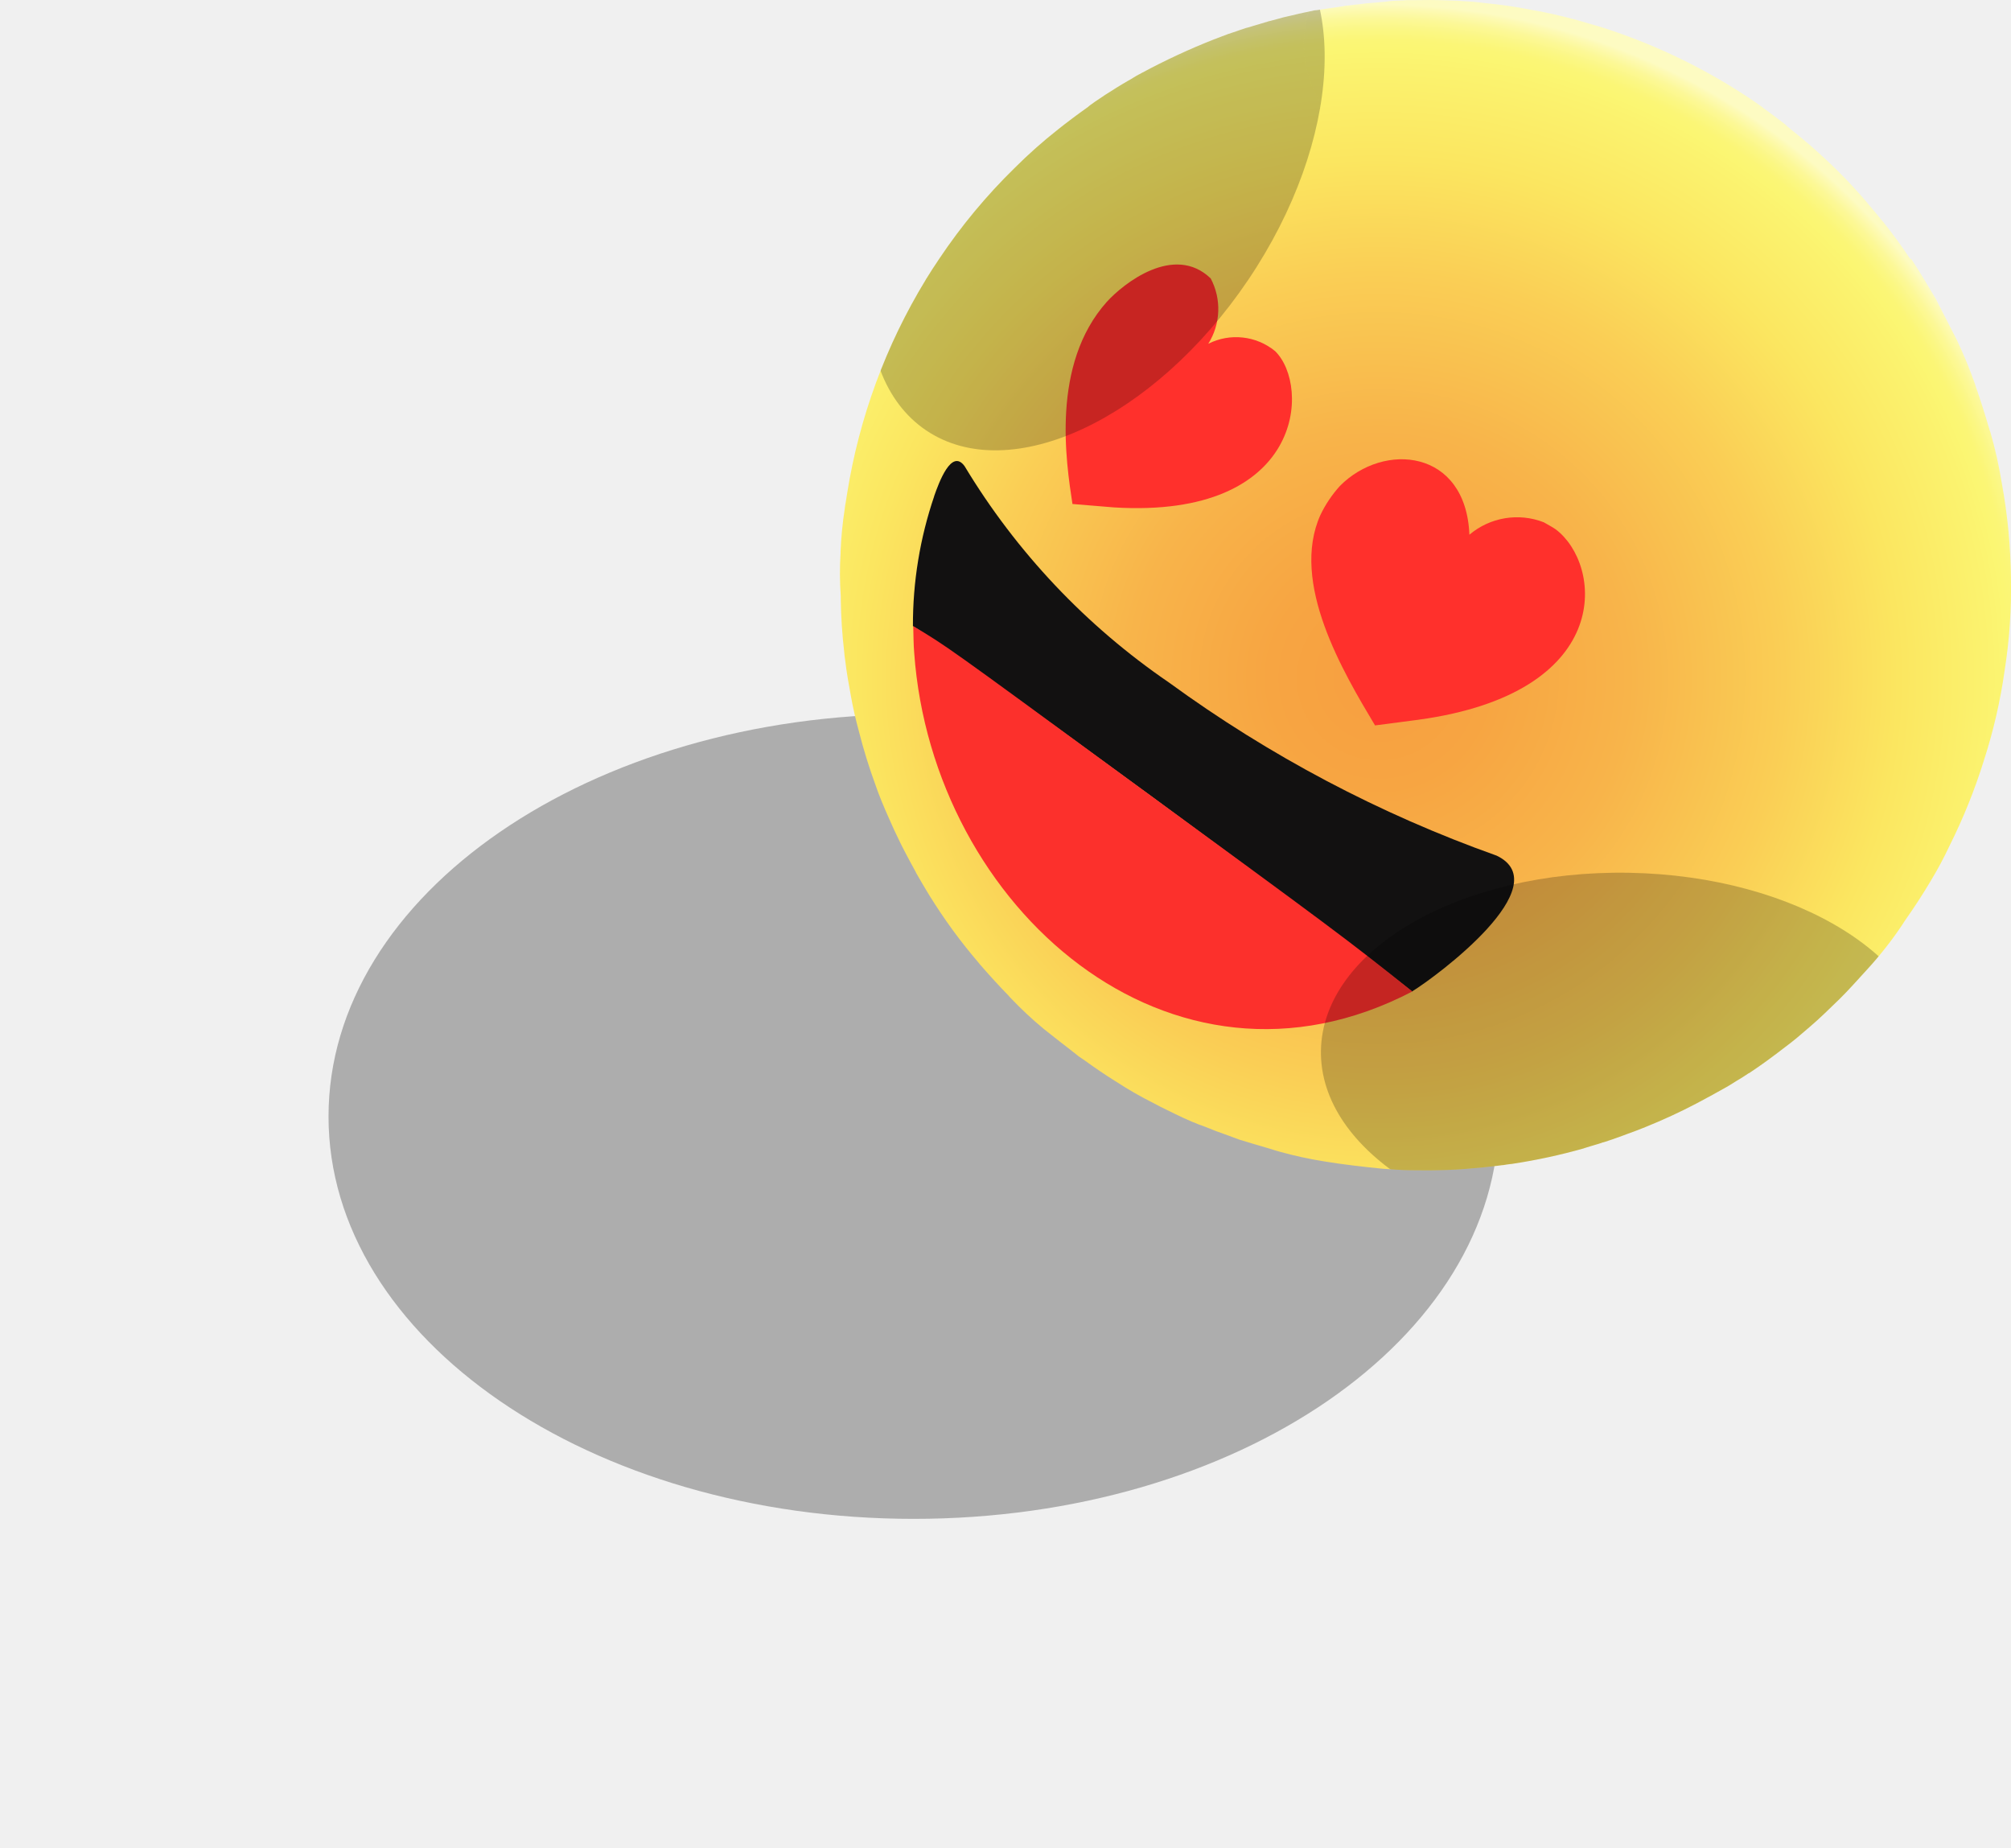
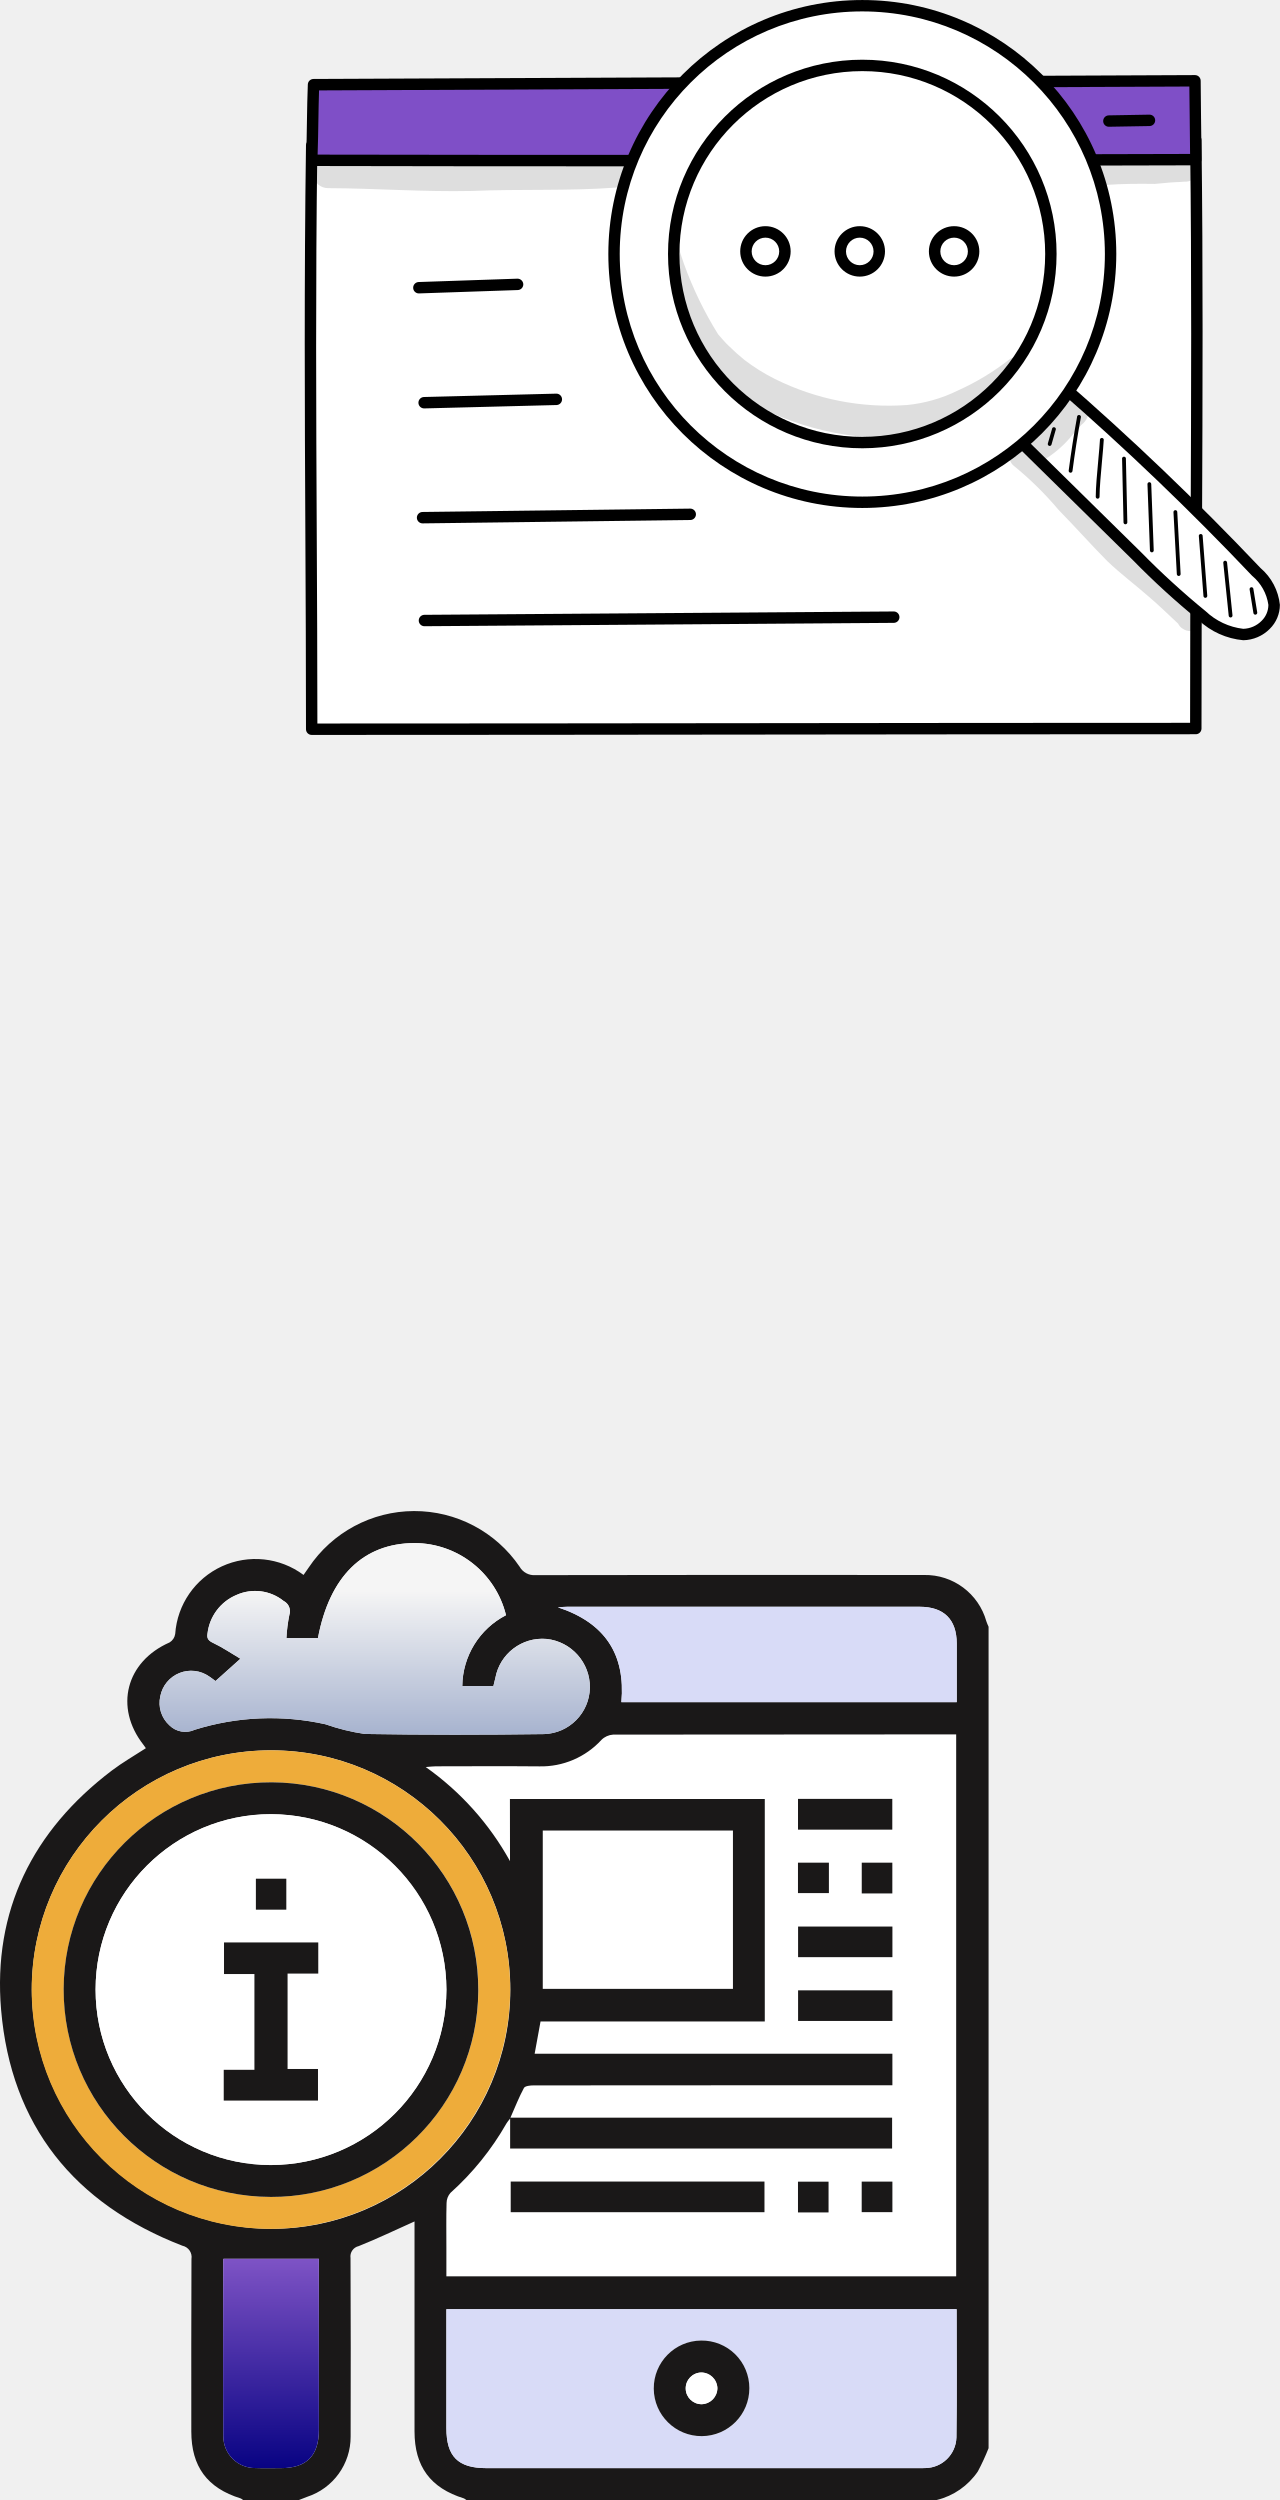
- <svg xmlns="http://www.w3.org/2000/svg" xmlns:xlink="http://www.w3.org/1999/xlink" width="82.478" height="75.758" viewBox="0 0 82.478 75.758">
+ <svg xmlns="http://www.w3.org/2000/svg" width="131.946" height="257.736" viewBox="0 0 131.946 257.736">
  <defs>
-     <radialGradient id="radial-gradient" cx="0.471" cy="0.58" r="0.575" gradientTransform="matrix(-0.999, -0.004, -0.004, 1, 0.933, 0.001)" gradientUnits="objectBoundingBox">
-       <stop offset="0" stop-color="#f79f40" />
-       <stop offset="0.163" stop-color="#f7a542" />
-       <stop offset="0.371" stop-color="#f8b44a" />
-       <stop offset="0.601" stop-color="#face55" />
-       <stop offset="0.771" stop-color="#fbe660" />
-       <stop offset="0.91" stop-color="#fbf36f" />
-       <stop offset="0.932" stop-color="#fbf672" />
-       <stop offset="0.947" stop-color="#fbf676" />
-       <stop offset="0.962" stop-color="#fbf783" />
-       <stop offset="0.978" stop-color="#fcf897" />
-       <stop offset="0.994" stop-color="#fdfab4" />
-       <stop offset="1" stop-color="#fdfbc2" />
-     </radialGradient>
    <clipPath id="clip-path">
-       <path id="Trazado_116496" data-name="Trazado 116496" d="M52.65,29.84v-.06c0-.11-.03-.77-.15-1.75-.01-.09-.02-.17-.03-.26-.02-.12-.04-.25-.06-.38a23.894,23.894,0,0,0-3.15-8.77c0-.01-.01-.01-.01-.02-.17-.29-.35-.57-.54-.85h0a23.353,23.353,0,0,0-3.06-3.74,20.449,20.449,0,0,0-1.77-1.6c-.39-.32-.78-.62-1.19-.91a.265.265,0,0,1-.06-.05l-.05-.04-.21-.15c-.26-.18-.55-.37-.86-.57h0c-.01-.01-.02-.01-.03-.02-.15-.09-.3-.19-.47-.28-.07-.04-.15-.09-.22-.13s-.12-.07-.19-.11a1.092,1.092,0,0,0-.15-.08,25.413,25.413,0,0,0-2.93-1.4c-.26-.11-.47-.18-.58-.23l-.18-.07-.18-.07c-.01,0-.02-.01-.03-.01l-.04-.01-.3-.1-.04-.01c-.01,0-.03-.01-.04-.01l-.2-.07a2.759,2.759,0,0,0-.27-.08l-.23-.07c-.04-.01-.09-.03-.13-.04-.01,0-.03-.01-.04-.01s-.03-.01-.05-.01a.636.636,0,0,1-.07-.02l-.26-.07-.22-.06c-.07-.02-.14-.03-.21-.05h-.01l-.13-.03-.25-.06-.18-.04a2.049,2.049,0,0,0-.24-.05c-.01,0-.03-.01-.04-.01-.06-.01-.12-.03-.18-.04l-.11-.02-.13-.03h-.02l-.04-.01c-.02,0-.05-.01-.07-.01a1.766,1.766,0,0,1-.2-.04.6.6,0,0,0-.12-.02h0a2.068,2.068,0,0,1-.22-.04l-.19-.03c-.03-.01-.07-.01-.11-.02a.985.985,0,0,0-.17-.02,1,1,0,0,0-.16-.02l-.27-.03-.25-.03c-.03,0-.05-.01-.08-.01h-.02a1.641,1.641,0,0,0-.23-.02l-.34-.03c-.08-.01-.16-.01-.23-.02-.09-.01-.17-.01-.26-.02s-.18-.01-.27-.02A.97.97,0,0,1,29.76,7h-.37c-.48-.01-.96-.01-1.45,0-.11,0-.21,0-.31.01s-.22.01-.32.02c-.07,0-.13.01-.19.01-.16.01-.31.02-.46.04-.05,0-.11.01-.16.01-.22.02-.43.04-.64.07-.1.01-.2.02-.3.04h-.01c-.02,0-.04.01-.06.01q-.24.03-.45.06c-.11.02-.23.04-.34.05-.26.04-.47.08-.61.11-.7.14-1.38.3-2.06.5-.41.11-.77.22-1.21.38a24.021,24.021,0,0,0-5.31,2.61h0c-.17.11-.33.22-.49.33a.265.265,0,0,0-.06.05c-.28.2-.56.4-.84.61a.423.423,0,0,1-.07.05l-.02.02-.02.02c-.01.01-.02.02-.03.02s-.02.01-.03.02c-.08.06-.15.12-.23.18-.15.12-.3.24-.44.36-.08.07-.16.13-.24.2-.16.14-.32.27-.46.4l-.02.02-.02.02c-.03.03-.07.06-.1.09-.75.69-1.21,1.19-1.24,1.22-.23.25-.46.51-.69.77-.16.19-.33.38-.5.59-.01.01-.02.03-.04.04l-.03.03c-.34.42-.69.89-1.08,1.46l-.01.01-.01.01c-.01.01-.01.02-.02.02-.18.26-.36.55-.54.86-.16.26-.32.52-.46.75l-.46.88c-.15.29-.29.56-.42.82a16.758,16.758,0,0,0-.76,1.82h0v.01c-.22.6-.42,1.23-.6,1.84l-.01.02a.037.037,0,0,1-.01.03,17.968,17.968,0,0,0-.5,2.13,23.506,23.506,0,0,0-.17,7.66,22.794,22.794,0,0,0,.82,3.68,23.944,23.944,0,0,0,1.38,3.51,15.311,15.311,0,0,0,.75,1.42c.32.56.68,1.11,1.06,1.66.04.07.09.13.13.2a16,16,0,0,0,1.39,1.8c.34.37.78.88,1.14,1.24s.83.82,1.22,1.15h0c.42.37.6.53.99.83q.72.585,1.47,1.08h.01c.16.11.32.22.49.32.19.12.38.24.55.34.09.05.22.13.36.21a.573.573,0,0,1,.07.04c.15.09.33.18.52.29.04.02.09.05.13.07a22.789,22.789,0,0,0,2.12,1c.18.07.42.17.7.28l.24.09.42.15.3.1.11.03c.01,0,.01,0,.02.01l.16.05a2.759,2.759,0,0,0,.27.08l.26.08c.01,0,.02,0,.02.01a22.1,22.1,0,0,0,2.96.66l.09.01c.08.01.17.03.27.04h.03l.23.03.53.06c.24.03.56.05.79.07s.49.03.74.04h.02c.13.01.25.01.37.01.33.01.77,0,1.1.01s.79-.03,1.13-.05c.72-.06,1.68-.17,2.39-.28a18.747,18.747,0,0,0,1.84-.38c.14-.04.28-.08.43-.12.43-.12.87-.25,1.24-.36l.43-.16c.35-.12.69-.25,1.03-.38l.17-.06c.4-.15.89-.38,1.32-.59.19-.09.37-.18.55-.28a15.71,15.71,0,0,0,1.56-.88c.02-.01.03-.02.05-.03.41-.26.82-.52,1.22-.81.09-.06.18-.12.26-.17l.44-.34c.12-.09.23-.18.35-.27l.66-.52a14.289,14.289,0,0,0,1.37-1.26l.03-.03.07-.07c.35-.35.74-.77,1.2-1.29a.138.138,0,0,0,.03-.04h0a20.958,20.958,0,0,0,2.02-2.71c.01-.01.01-.02.02-.03.19-.3.38-.61.57-.95v-.01h0c.08-.14.16-.29.24-.44.11-.2.22-.41.31-.59l.09-.18c.16-.32.31-.65.47-.99.21-.47.41-.94.56-1.36h0c.26-.7.5-1.44.71-2.23.13-.48.25-.96.33-1.41.1-.48.18-.98.25-1.5.02-.12.03-.23.05-.34.08-.69.14-1.41.16-2.14v-.13C52.68,31.04,52.68,30.45,52.65,29.84Z" transform="translate(-4.654 -6.992)" />
+       <rect id="Rectángulo_54063" data-name="Rectángulo 54063" width="101.917" height="101.954" fill="none" />
    </clipPath>
-     <linearGradient id="linear-gradient" x1="-0.166" y1="-323.933" x2="-1.166" y2="-323.933" gradientUnits="objectBoundingBox">
-       <stop offset="0" stop-color="#19b79c" />
-       <stop offset="0.405" stop-color="#1dbb9e" />
-       <stop offset="0.825" stop-color="#2ac8a3" />
-       <stop offset="0.997" stop-color="#31cfa6" />
+     <linearGradient id="linear-gradient" x1="0.5" x2="0.5" y2="1" gradientUnits="objectBoundingBox">
+       <stop offset="0" stop-color="#f5f5f5" />
+       <stop offset="0.25" stop-color="#f5f5f5" />
+       <stop offset="1" stop-color="#a7b3cf" />
    </linearGradient>
-     <linearGradient id="linear-gradient-2" x1="-2.106" y1="-363.238" x2="-3.08" y2="-363.238" xlink:href="#linear-gradient" />
-     <clipPath id="clip-path-2">
-       <path id="Trazado_116504" data-name="Trazado 116504" d="M4.652,29.65v-.06a15.757,15.757,0,0,1,.17-1.74,2.335,2.335,0,0,1,.04-.26c.02-.12.04-.25.06-.38a24.088,24.088,0,0,1,3.22-8.75c0-.01.01-.01.01-.02.18-.29.36-.57.55-.85h0a23.39,23.39,0,0,1,3.09-3.72,20.134,20.134,0,0,1,1.78-1.58q.585-.465,1.2-.9a.265.265,0,0,0,.06-.05l.05-.04.21-.15c.26-.18.55-.37.86-.56h0c.01-.01.02-.01.03-.02.15-.09.31-.19.47-.28a2.53,2.53,0,0,0,.22-.13c.06-.04.12-.07.19-.11.05-.03.1-.05.15-.08a27.308,27.308,0,0,1,2.95-1.37c.26-.1.47-.18.58-.22l.18-.06.18-.06c.01,0,.02-.01.03-.01l.05-.02.3-.1.04-.01c.01,0,.03-.01.04-.01l.2-.06c.08-.02.19-.06.27-.08l.23-.07a.647.647,0,0,0,.13-.04c.01,0,.03-.01.04-.01s.03-.01.05-.01a.637.637,0,0,0,.07-.02l.26-.07.22-.06c.07-.02.14-.03.21-.05h.01l.13-.03c.08-.02.18-.04.25-.06l.18-.04c.08-.02.16-.03.24-.05.01,0,.03-.01.04-.01a1.163,1.163,0,0,0,.18-.04l.11-.01.13-.02h.02l.04-.01c.02,0,.05-.01.07-.01l.2-.03c.04-.01.09-.01.13-.02h0l.22-.03.19-.03a.516.516,0,0,0,.11-.02.985.985,0,0,1,.17-.02c.06-.01.11-.01.16-.02l.27-.03.25-.03c.03,0,.05-.01.08-.01h.02c.07-.01.15-.01.23-.02l.34-.03c.08-.01.16-.01.23-.02a1.569,1.569,0,0,1,.24-.03,2.437,2.437,0,0,1,.27-.01.86.86,0,0,1,.16-.01l.15-.01h.24c.49-.01.97-.01,1.45.01.11,0,.21.01.31.01s.22.01.32.02c.07,0,.13.01.19.01.16.01.31.02.46.04.05.01.11.01.16.02.22.02.43.05.64.07.1.01.2.03.3.04h.01c.02,0,.04.01.06.01.16.02.31.05.45.07l.34.06c.26.05.47.09.6.11.69.14,1.38.31,2.06.52.41.11.76.23,1.21.39a24.178,24.178,0,0,1,5.28,2.65h0c.16.11.33.22.49.34a.265.265,0,0,1,.06.05c.28.2.56.41.83.62a.424.424,0,0,0,.07.05l.02.02.02.02.03.03c.01.01.02.01.02.02.08.06.15.12.22.18.15.12.3.24.44.36.08.07.16.14.24.2.16.14.31.28.46.41l.02.02.02.02c.03.03.07.06.1.09.75.69,1.2,1.2,1.23,1.23.23.25.46.51.68.78.16.19.32.38.49.59.01.01.02.03.04.04l.02.03c.33.42.69.89,1.07,1.47l.04.01.01.01c.01.01.01.02.02.02.17.26.36.56.54.86.16.26.31.53.45.75l.45.88c.15.29.29.56.42.82a18.431,18.431,0,0,1,.75,1.83h0v.01c.21.6.41,1.23.59,1.85l.01.02a.037.037,0,0,0,.01.03,17.59,17.59,0,0,1,.48,2.14,22.71,22.71,0,0,1,.37,3.87,21.465,21.465,0,0,1-.26,3.8,21.96,21.96,0,0,1-.85,3.68,23.286,23.286,0,0,1-1.41,3.5,15.244,15.244,0,0,1-.76,1.42c-.33.56-.69,1.11-1.07,1.65-.04.07-.09.13-.13.2a15.2,15.2,0,0,1-1.41,1.79c-.34.37-.79.88-1.15,1.23s-.84.82-1.22,1.14h0c-.43.37-.6.52-1,.82-.49.38-.98.74-1.48,1.07H41.9c-.16.11-.32.21-.49.31-.19.12-.38.24-.55.33-.09.05-.22.12-.36.2a.574.574,0,0,0-.07.04c-.15.08-.33.18-.52.28-.04.02-.09.05-.13.07a23.108,23.108,0,0,1-2.12.98c-.18.07-.42.17-.71.27l-.24.09-.42.15-.3.1-.11.03c-.01,0-.01,0-.02.01l-.16.05c-.08.02-.19.06-.27.08l-.26.08c-.01,0-.02,0-.02.01a23.962,23.962,0,0,1-2.96.64l-.09.01c-.08.01-.17.02-.27.04H31.8l-.23.03-.53.06c-.24.02-.56.05-.79.07s-.49.03-.74.04h-.02c-.13,0-.25.01-.37.01-.33.01-.77,0-1.1,0s-.79-.04-1.13-.06c-.72-.07-1.68-.18-2.39-.3a16.281,16.281,0,0,1-1.84-.4c-.14-.04-.28-.08-.43-.13-.43-.12-.87-.26-1.24-.37l-.43-.16c-.35-.12-.69-.25-1.03-.39l-.17-.06c-.4-.15-.88-.38-1.32-.6-.19-.09-.37-.18-.55-.28a15.612,15.612,0,0,1-1.55-.89.219.219,0,0,0-.05-.03c-.41-.26-.81-.53-1.21-.82-.09-.06-.17-.12-.25-.17L14,49.97c-.12-.09-.23-.18-.35-.27l-.66-.52a15.233,15.233,0,0,1-1.36-1.27l-.03-.03-.06-.07c-.34-.35-.74-.78-1.19-1.3a.138.138,0,0,1-.03-.04h0a21.889,21.889,0,0,1-2-2.73c-.01-.01-.01-.02-.02-.03-.18-.3-.37-.61-.56-.95v-.01h0c-.08-.14-.16-.29-.24-.44-.11-.21-.22-.41-.31-.59l-.09-.18c-.16-.32-.31-.65-.46-.99-.21-.47-.41-.95-.55-1.36h0a22.441,22.441,0,0,1-.69-2.23c-.13-.48-.24-.96-.32-1.41-.09-.49-.18-.98-.24-1.5-.02-.12-.03-.23-.04-.34a21.166,21.166,0,0,1-.14-2.14v-.13A13.347,13.347,0,0,1,4.652,29.65Z" transform="translate(-4.627 -6.983)" fill="url(#radial-gradient)" />
-     </clipPath>
+     <linearGradient id="linear-gradient-2" x1="0.5" x2="0.5" y2="1" gradientUnits="objectBoundingBox">
+       <stop offset="0" stop-color="#7e53c5" />
+       <stop offset="1" stop-color="#080383" />
+     </linearGradient>
  </defs>
-   <g id="Grupo_157926" data-name="Grupo 157926" transform="translate(13.474)">
-     <ellipse id="Elipse_4737" data-name="Elipse 4737" cx="24" cy="16.5" rx="24" ry="16.5" transform="translate(0 29.284)" fill="#0b0b0b" opacity="0.292" style="mix-blend-mode: multiply;isolation: isolate" />
-     <path id="Trazado_116493" data-name="Trazado 116493" d="M4.652,29.65v-.06a15.757,15.757,0,0,1,.17-1.74,2.335,2.335,0,0,1,.04-.26c.02-.12.04-.25.06-.38a24.088,24.088,0,0,1,3.22-8.75c0-.01.01-.01.01-.02.18-.29.36-.57.55-.85h0a23.39,23.39,0,0,1,3.09-3.72,20.134,20.134,0,0,1,1.78-1.58q.585-.465,1.2-.9a.265.265,0,0,0,.06-.05l.05-.04.21-.15c.26-.18.55-.37.86-.56h0c.01-.01.02-.01.03-.02.15-.09.31-.19.47-.28a2.53,2.53,0,0,0,.22-.13c.06-.04.12-.07.19-.11.05-.03.1-.05.15-.08a27.308,27.308,0,0,1,2.95-1.37c.26-.1.47-.18.58-.22l.18-.06.18-.06c.01,0,.02-.01.03-.01l.05-.02.3-.1.04-.01c.01,0,.03-.01.04-.01l.2-.06c.08-.02.19-.06.27-.08l.23-.07a.647.647,0,0,0,.13-.04c.01,0,.03-.01.04-.01s.03-.01.05-.01a.637.637,0,0,0,.07-.02l.26-.07.22-.06c.07-.02.14-.03.21-.05h.01l.13-.03c.08-.02.18-.04.25-.06l.18-.04c.08-.02.16-.03.24-.05.01,0,.03-.01.04-.01a1.163,1.163,0,0,0,.18-.04l.11-.01.13-.02h.02l.04-.01c.02,0,.05-.01.07-.01l.2-.03c.04-.01.09-.01.13-.02h0l.22-.03.19-.03a.516.516,0,0,0,.11-.02.985.985,0,0,1,.17-.02c.06-.01.11-.01.16-.02l.27-.03.25-.03c.03,0,.05-.01.08-.01h.02c.07-.01.15-.01.23-.02l.34-.03c.08-.01.16-.01.23-.02a1.569,1.569,0,0,1,.24-.03,2.437,2.437,0,0,1,.27-.01.86.86,0,0,1,.16-.01l.15-.01h.24c.49-.01.97-.01,1.45.01.11,0,.21.01.31.01s.22.01.32.02c.07,0,.13.01.19.01.16.01.31.02.46.04.05.01.11.01.16.02.22.02.43.05.64.07.1.01.2.03.3.04h.01c.02,0,.04.01.06.01.16.02.31.05.45.07l.34.06c.26.05.47.09.6.11.69.14,1.38.31,2.06.52.41.11.76.23,1.21.39a24.178,24.178,0,0,1,5.28,2.65h0c.16.11.33.22.49.34a.265.265,0,0,1,.06.05c.28.2.56.41.83.62a.424.424,0,0,0,.07.05l.02.02.02.02.03.03c.01.01.02.01.02.02.08.06.15.12.22.18.15.12.3.24.44.36.08.07.16.14.24.2.16.14.31.28.46.41l.02.02.02.02c.03.03.07.06.1.09.75.69,1.2,1.2,1.23,1.23.23.25.46.51.68.78.16.19.32.38.49.59.01.01.02.03.04.04l.02.03c.33.42.69.89,1.07,1.47l.04.01.01.01c.01.01.01.02.02.02.17.26.36.56.54.86.16.26.31.53.45.75l.45.88c.15.29.29.56.42.82a18.431,18.431,0,0,1,.75,1.83h0v.01c.21.6.41,1.23.59,1.85l.01.02a.037.037,0,0,0,.01.03,17.59,17.59,0,0,1,.48,2.14,22.71,22.71,0,0,1,.37,3.87,21.465,21.465,0,0,1-.26,3.8,21.96,21.96,0,0,1-.85,3.68,23.286,23.286,0,0,1-1.41,3.5,15.244,15.244,0,0,1-.76,1.42c-.33.56-.69,1.11-1.07,1.65-.04.07-.09.13-.13.2a15.2,15.2,0,0,1-1.41,1.79c-.34.37-.79.88-1.15,1.23s-.84.82-1.22,1.14h0c-.43.37-.6.52-1,.82-.49.38-.98.74-1.48,1.07H41.9c-.16.11-.32.21-.49.31-.19.12-.38.24-.55.33-.09.05-.22.12-.36.2a.574.574,0,0,0-.07.04c-.15.08-.33.18-.52.28-.04.02-.09.05-.13.07a23.108,23.108,0,0,1-2.12.98c-.18.07-.42.17-.71.27l-.24.09-.42.15-.3.1-.11.03c-.01,0-.01,0-.02.01l-.16.05c-.08.02-.19.06-.27.08l-.26.08c-.01,0-.02,0-.02.01a23.962,23.962,0,0,1-2.96.64l-.09.01c-.08.01-.17.02-.27.04H31.8l-.23.03-.53.06c-.24.02-.56.05-.79.07s-.49.03-.74.04h-.02c-.13,0-.25.01-.37.01-.33.01-.77,0-1.1,0s-.79-.04-1.13-.06c-.72-.07-1.68-.18-2.39-.3a16.281,16.281,0,0,1-1.84-.4c-.14-.04-.28-.08-.43-.13-.43-.12-.87-.26-1.24-.37l-.43-.16c-.35-.12-.69-.25-1.03-.39l-.17-.06c-.4-.15-.88-.38-1.32-.6-.19-.09-.37-.18-.55-.28a15.612,15.612,0,0,1-1.55-.89.219.219,0,0,0-.05-.03c-.41-.26-.81-.53-1.21-.82-.09-.06-.17-.12-.25-.17L14,49.97c-.12-.09-.23-.18-.35-.27l-.66-.52a15.233,15.233,0,0,1-1.36-1.27l-.03-.03-.06-.07c-.34-.35-.74-.78-1.19-1.3a.138.138,0,0,1-.03-.04h0a21.889,21.889,0,0,1-2-2.73c-.01-.01-.01-.02-.02-.03-.18-.3-.37-.61-.56-.95v-.01h0c-.08-.14-.16-.29-.24-.44-.11-.21-.22-.41-.31-.59l-.09-.18c-.16-.32-.31-.65-.46-.99-.21-.47-.41-.95-.55-1.36h0a22.441,22.441,0,0,1-.69-2.23c-.13-.48-.24-.96-.32-1.41-.09-.49-.18-.98-.24-1.5-.02-.12-.03-.23-.04-.34a21.166,21.166,0,0,1-.14-2.14v-.13A13.347,13.347,0,0,1,4.652,29.65Z" transform="translate(16.349 -6.983)" fill="url(#radial-gradient)" />
-     <g id="Grupo_86225" data-name="Grupo 86225" transform="translate(20.955 0.009)" clip-path="url(#clip-path)">
-       <path id="Trazado_116494" data-name="Trazado 116494" d="M50.67,21.64a4.37,4.37,0,0,1,.18-.46C50.8,21.33,50.74,21.48,50.67,21.64Z" transform="translate(-48.844 -6.992)" fill="url(#linear-gradient)" />
-       <path id="Trazado_116495" data-name="Trazado 116495" d="M4.7,34.92c.03-.14.05-.28.08-.41C4.75,34.65,4.73,34.79,4.7,34.92Z" transform="translate(43.196 -6.992)" fill="url(#linear-gradient-2)" />
+   <g id="Grupo_179423" data-name="Grupo 179423" transform="translate(-842.916 -174.519)">
+     <g id="Grupo_169381" data-name="Grupo 169381" transform="translate(874.333 174.52)">
+       <g id="Grupo_156205" data-name="Grupo 156205" transform="translate(0 0)">
+         <g id="Grupo_156176" data-name="Grupo 156176" transform="translate(0 13.845)">
+           <path id="Trazado_196533" data-name="Trazado 196533" d="M830.2,197.871c0-21.594.253-40.4,0-60.671-30.255,0-60.664.88-91.145.559-.293,20.661,0,40.1,0,60.184Q784.75,197.943,830.2,197.871Z" transform="translate(-738.333 -136.612)" fill="#fff" />
+           <path id="Trazado_196534" data-name="Trazado 196534" d="M739.118,198.6a.588.588,0,0,1-.588-.588c0-6.7-.033-13.433-.064-19.947-.064-13.013-.13-26.469.064-40.245a.587.587,0,0,1,.588-.579h.006c17.606.185,35.462-.034,52.731-.246,12.6-.155,25.63-.314,38.409-.314a.589.589,0,0,1,.588.58c.166,13.375.114,26.028.057,39.424-.028,6.835-.057,13.9-.057,21.255a.588.588,0,0,1-.588.588c-15.137,0-30.55.018-45.457.036C769.842,198.58,754.37,198.6,739.118,198.6Zm.579-60.179c-.184,13.562-.12,26.815-.057,39.638.031,6.325.063,12.857.064,19.364,15.063,0,30.329-.018,45.1-.035,14.715-.018,29.923-.036,44.872-.036,0-7.143.029-14.019.058-20.674.055-13.2.106-25.672-.051-38.823-12.586.006-25.408.163-37.814.315C774.786,138.378,757.125,138.6,739.7,138.42Z" transform="translate(-738.401 -136.679)" />
+         </g>
+         <g id="Grupo_156177" data-name="Grupo 156177" transform="translate(0.129 7.74)">
+           <path id="Trazado_196535" data-name="Trazado 196535" d="M739.228,132.193c-.1,2.519-.077,4.91-.192,7.8,30.508.065,60.734.026,91.146-.071,0-2.606-.077-6.01-.077-8.127Z" transform="translate(-738.447 -131.204)" fill="#7f4fc7" />
+           <path id="Trazado_196536" data-name="Trazado 196536" d="M769.941,140.677c-10.59,0-20.841-.011-30.839-.033a.588.588,0,0,1-.587-.611c.06-1.485.083-2.84.1-4.149.02-1.246.039-2.423.089-3.648a.588.588,0,0,1,.585-.565l90.876-.4h0a.588.588,0,0,1,.587.588c0,1,.018,2.292.036,3.649.02,1.525.042,3.1.042,4.477a.588.588,0,0,1-.586.588C808.784,140.643,788.827,140.677,769.941,140.677Zm-30.229-1.207c27.487.059,56.924.034,89.948-.07-.006-1.22-.024-2.567-.041-3.877-.016-1.109-.029-2.173-.035-3.073l-89.723.4c-.034,1.015-.051,2.012-.068,3.059C739.776,137.039,739.757,138.209,739.713,139.47Z" transform="translate(-738.515 -131.271)" />
+         </g>
+         <g id="Grupo_156178" data-name="Grupo 156178" transform="translate(64.031 11.893)">
+           <path id="Trazado_196537" data-name="Trazado 196537" d="M795.7,136.2a.588.588,0,0,1-.01-1.176l4.2-.075h.01a.588.588,0,0,1,.01,1.176l-4.2.074Z" transform="translate(-795.114 -134.95)" />
+         </g>
+         <g id="Grupo_156179" data-name="Grupo 156179" transform="translate(73.313 11.968)">
+           <path id="Trazado_196538" data-name="Trazado 196538" d="M803.923,136.266a.588.588,0,0,1-.01-1.175l4.2-.074h.011a.588.588,0,0,1,.01,1.176l-4.2.073Z" transform="translate(-803.335 -135.016)" />
+         </g>
+         <g id="Grupo_156180" data-name="Grupo 156180" transform="translate(82.296 11.818)">
+           <path id="Trazado_196539" data-name="Trazado 196539" d="M811.879,136.133a.588.588,0,0,1-.01-1.175l4.2-.075h.01a.588.588,0,0,1,.01,1.176l-4.2.073Z" transform="translate(-811.292 -134.883)" />
+         </g>
+         <g id="Grupo_156181" data-name="Grupo 156181" transform="translate(11.167 28.728)">
+           <path id="Trazado_196540" data-name="Trazado 196540" d="M748.879,151.383a.588.588,0,0,1-.02-1.175l10.191-.347a.6.6,0,0,1,.607.567.587.587,0,0,1-.568.607l-10.19.347Z" transform="translate(-748.292 -149.861)" />
+         </g>
+         <g id="Grupo_156182" data-name="Grupo 156182" transform="translate(11.729 40.581)">
+           <path id="Trazado_196541" data-name="Trazado 196541" d="M749.376,161.882a.588.588,0,0,1-.015-1.176L763,160.359h.015a.588.588,0,0,1,.015,1.175l-13.641.348Z" transform="translate(-748.789 -160.359)" />
+         </g>
+         <g id="Grupo_156183" data-name="Grupo 156183" transform="translate(11.564 52.434)">
+           <path id="Trazado_196542" data-name="Trazado 196542" d="M749.231,172.381a.588.588,0,0,1-.008-1.176l27.612-.347h.008a.588.588,0,0,1,.007,1.175l-27.612.348Z" transform="translate(-748.643 -170.858)" />
+         </g>
+         <g id="Grupo_156184" data-name="Grupo 156184" transform="translate(11.729 63.037)">
+           <path id="Trazado_196543" data-name="Trazado 196543" d="M749.377,181.771a.588.588,0,0,1,0-1.175l48.431-.347h0a.588.588,0,0,1,0,1.175l-48.431.347Z" transform="translate(-748.789 -180.249)" />
+         </g>
+         <g id="Grupo_156200" data-name="Grupo 156200" transform="translate(31.298)">
+           <g id="Grupo_156185" data-name="Grupo 156185" transform="translate(41.613 38.809)">
+             <path id="Trazado_196544" data-name="Trazado 196544" d="M803.5,165.155l12.313,12.113a81.04,81.04,0,0,0,6.7,6.12,7.289,7.289,0,0,0,4.242,1.942,3.21,3.21,0,0,0,3.185-3.059,5.273,5.273,0,0,0-1.837-3.4q-9.8-10.339-20.46-19.575C806.347,161.206,805.047,163.11,803.5,165.155Z" transform="translate(-802.912 -158.724)" fill="#fff" />
+             <path id="Trazado_196545" data-name="Trazado 196545" d="M826.826,185.984h0a7.751,7.751,0,0,1-4.6-2.066,81.584,81.584,0,0,1-6.753-6.164L803.155,165.64a.586.586,0,0,1-.056-.773c1.532-2.024,2.844-3.947,4.114-5.807a.619.619,0,0,1,.417-.264.6.6,0,0,1,.47.126c7.08,6.136,13.977,12.735,20.5,19.615a5.781,5.781,0,0,1,2,3.8,3.473,3.473,0,0,1-1.047,2.479A3.94,3.94,0,0,1,826.826,185.984Zm-22.48-20.821,11.946,11.752a80.95,80.95,0,0,0,6.653,6.076,6.781,6.781,0,0,0,3.879,1.817h0a2.747,2.747,0,0,0,1.891-.823,2.312,2.312,0,0,0,.7-1.643,4.761,4.761,0,0,0-1.676-3c-6.343-6.691-13.042-13.115-19.918-19.1C806.739,161.837,805.617,163.462,804.346,165.163Z" transform="translate(-802.979 -158.79)" />
+           </g>
+           <g id="Grupo_156187" data-name="Grupo 156187">
+             <g id="Grupo_156186" data-name="Grupo 156186">
+               <path id="Trazado_196546" data-name="Trazado 196546" d="M792.239,124.937a25.6,25.6,0,1,0,25.6,25.6A25.6,25.6,0,0,0,792.239,124.937Zm0,45.037a19.441,19.441,0,1,1,19.439-19.441A19.441,19.441,0,0,1,792.239,169.974Zm0,0a19.441,19.441,0,1,1,19.439-19.441A19.441,19.441,0,0,1,792.239,169.974Z" transform="translate(-766.055 -124.349)" fill="#fff" />
+               <path id="Trazado_196547" data-name="Trazado 196547" d="M792.306,176.785A26.184,26.184,0,1,1,818.491,150.6,26.214,26.214,0,0,1,792.306,176.785Zm0-51.194A25.009,25.009,0,1,0,817.315,150.6,25.038,25.038,0,0,0,792.306,125.591Zm0,45.038A20.029,20.029,0,1,1,812.334,150.6,20.052,20.052,0,0,1,792.306,170.63ZM773.453,150.6a18.853,18.853,0,1,0,18.854-18.853A18.874,18.874,0,0,0,773.453,150.6Z" transform="translate(-766.122 -124.416)" />
+             </g>
+           </g>
+           <g id="Grupo_156188" data-name="Grupo 156188" transform="translate(13.601 23.324)">
+             <path id="Trazado_196548" data-name="Trazado 196548" d="M778.689,147.6a2.009,2.009,0,1,1,2.009,2.009A2.009,2.009,0,0,1,778.689,147.6Z" transform="translate(-778.102 -145.007)" fill="#fff" />
+             <path id="Trazado_196549" data-name="Trazado 196549" d="M780.765,150.266a2.6,2.6,0,1,1,2.6-2.6A2.6,2.6,0,0,1,780.765,150.266Zm0-4.017a1.421,1.421,0,1,0,1.421,1.421A1.423,1.423,0,0,0,780.765,146.249Z" transform="translate(-778.169 -145.074)" />
+           </g>
+           <g id="Grupo_156189" data-name="Grupo 156189" transform="translate(23.327 23.324)">
+             <ellipse id="Elipse_6032" data-name="Elipse 6032" cx="2.008" cy="2.008" rx="2.008" ry="2.008" transform="translate(0.588 0.588)" fill="#fff" />
+             <path id="Trazado_196550" data-name="Trazado 196550" d="M789.379,150.266a2.6,2.6,0,1,1,2.6-2.6A2.6,2.6,0,0,1,789.379,150.266Zm0-4.017a1.421,1.421,0,1,0,1.421,1.421A1.423,1.423,0,0,0,789.379,146.249Z" transform="translate(-786.783 -145.074)" />
+           </g>
+           <g id="Grupo_156190" data-name="Grupo 156190" transform="translate(33.052 23.324)">
+             <ellipse id="Elipse_6033" data-name="Elipse 6033" cx="2.008" cy="2.008" rx="2.008" ry="2.008" transform="translate(0.588 0.588)" fill="#fff" />
+             <path id="Trazado_196551" data-name="Trazado 196551" d="M797.994,150.266a2.6,2.6,0,1,1,2.6-2.6A2.6,2.6,0,0,1,797.994,150.266Zm0-4.017a1.421,1.421,0,1,0,1.42,1.421A1.423,1.423,0,0,0,797.994,146.249Z" transform="translate(-795.397 -145.074)" />
+           </g>
+           <g id="Grupo_156191" data-name="Grupo 156191" transform="translate(45.305 44.006)">
+             <path id="Trazado_196552" data-name="Trazado 196552" d="M806.445,165.361a.186.186,0,0,1-.054-.008.2.2,0,0,1-.134-.243l.451-1.575a.2.2,0,0,1,.376.107l-.451,1.576A.2.2,0,0,1,806.445,165.361Z" transform="translate(-806.25 -163.393)" />
+           </g>
+           <g id="Grupo_156192" data-name="Grupo 156192" transform="translate(47.458 42.821)">
+             <path id="Trazado_196553" data-name="Trazado 196553" d="M808.353,168.256h-.026a.2.2,0,0,1-.169-.22c.242-1.841.532-3.7.864-5.53a.2.2,0,1,1,.386.071c-.332,1.821-.621,3.675-.86,5.51A.2.2,0,0,1,808.353,168.256Z" transform="translate(-808.156 -162.343)" />
+           </g>
+           <g id="Grupo_156193" data-name="Grupo 156193" transform="translate(50.255 45.196)">
+             <path id="Trazado_196554" data-name="Trazado 196554" d="M810.829,170.663a.2.2,0,0,1-.2-.2c0-.92.141-2.465.266-3.826.077-.834.142-1.554.165-2.006a.2.2,0,1,1,.391.019c-.023.461-.089,1.184-.166,2.022-.124,1.355-.264,2.889-.264,3.791A.2.2,0,0,1,810.829,170.663Z" transform="translate(-810.634 -164.447)" />
+           </g>
+           <g id="Grupo_156194" data-name="Grupo 156194" transform="translate(52.97 47.122)">
+             <path id="Trazado_196555" data-name="Trazado 196555" d="M813.382,173.083a.2.2,0,0,1-.2-.192l-.148-6.537a.2.2,0,1,1,.393-.009l.147,6.537a.2.2,0,0,1-.191.2Z" transform="translate(-813.038 -166.153)" />
+           </g>
+           <g id="Grupo_156195" data-name="Grupo 156195" transform="translate(55.585 49.706)">
+             <path id="Trazado_196556" data-name="Trazado 196556" d="M815.808,175.678a.2.2,0,0,1-.2-.189l-.256-6.845a.2.2,0,0,1,.189-.2.2.2,0,0,1,.2.189l.257,6.846a.2.2,0,0,1-.19.2Z" transform="translate(-815.355 -168.441)" />
+           </g>
+           <g id="Grupo_156196" data-name="Grupo 156196" transform="translate(58.268 52.593)">
+             <path id="Trazado_196557" data-name="Trazado 196557" d="M818.273,177.786a.2.2,0,0,1-.2-.185l-.347-6.395a.2.2,0,0,1,.185-.207.191.191,0,0,1,.206.185l.347,6.395a.2.2,0,0,1-.185.207Z" transform="translate(-817.731 -170.999)" />
+           </g>
+           <g id="Grupo_156197" data-name="Grupo 156197" transform="translate(60.88 55.014)">
+             <path id="Trazado_196558" data-name="Trazado 196558" d="M820.72,179.763a.2.2,0,0,1-.2-.181l-.48-6.227a.2.2,0,0,1,.39-.03l.481,6.227a.2.2,0,0,1-.18.21Z" transform="translate(-820.044 -173.143)" />
+           </g>
+           <g id="Grupo_156198" data-name="Grupo 156198" transform="translate(63.397 57.806)">
+             <path id="Trazado_196559" data-name="Trazado 196559" d="M823.03,181.468a.2.2,0,0,1-.194-.176l-.561-5.461a.2.2,0,0,1,.175-.215.2.2,0,0,1,.214.175l.561,5.461a.2.2,0,0,1-.175.215Z" transform="translate(-822.274 -175.615)" />
+           </g>
+           <g id="Grupo_156199" data-name="Grupo 156199" transform="translate(66.109 60.536)">
+             <path id="Trazado_196560" data-name="Trazado 196560" d="M825.265,180.866a.2.2,0,0,1-.193-.165l-.394-2.44a.2.2,0,0,1,.162-.225.193.193,0,0,1,.225.161l.4,2.44a.2.2,0,0,1-.163.225A.153.153,0,0,1,825.265,180.866Z" transform="translate(-824.675 -178.033)" />
+           </g>
+         </g>
+         <g id="Grupo_156201" data-name="Grupo 156201" transform="translate(0.845 16.149)" opacity="0.129">
+           <path id="Trazado_196561" data-name="Trazado 196561" d="M771.1,139.073c-.66-.389-1.448-.1-2.169-.12-3.009-.036-6.02-.282-9.034-.226-3.415.041-6.826.349-10.243.218-1.95-.081-3.9-.015-5.852-.061-.75-.018-1.5-.021-2.249-.017a3.67,3.67,0,0,0-1.467.135,1.545,1.545,0,0,0,.6,2.963c4.945.023,9.885.4,14.83.292,4.926-.212,9.866.016,14.782-.341l.037,0a1.691,1.691,0,0,0,1.076-.446A1.54,1.54,0,0,0,771.1,139.073Z" transform="translate(-739.149 -138.72)" />
+         </g>
+         <g id="Grupo_156202" data-name="Grupo 156202" transform="translate(81.136 15.952)" opacity="0.129">
+           <path id="Trazado_196562" data-name="Trazado 196562" d="M820.643,138.737a1.519,1.519,0,0,0-1.219-.116c.03-.014.043-.019.013-.009-.319.052-.64.1-.956.166l-.08.009c-1.939.007-3.885-.18-5.832-.115-.649,0-1.39-.093-1.874.435a1.506,1.506,0,0,0,1.056,2.55c1.671-.12,3.341-.132,5.014-.105,1.371-.106,1.085-.122,2.077-.175.308,0,.615-.036.923-.053.01,0,.01,0,0,0a1.4,1.4,0,0,0,1.013-.306A1.381,1.381,0,0,0,820.643,138.737Z" transform="translate(-810.264 -138.545)" />
+         </g>
+         <g id="Grupo_156203" data-name="Grupo 156203" transform="translate(38.07 23.924)" opacity="0.129">
+           <path id="Trazado_196563" data-name="Trazado 196563" d="M797.478,166.069c.645-.218,1.3-.431,1.938-.666,1.382-.78,2.733-1.613,4.025-2.509a23.66,23.66,0,0,0,3.264-2.962,17.636,17.636,0,0,0,1.18-1.336,1.3,1.3,0,0,0-1.139.1,25.89,25.89,0,0,1-5.384,3.255,15.211,15.211,0,0,1-5.214,1.485,26.308,26.308,0,0,1-13.614-2.68,19.523,19.523,0,0,1-3.144-1.961q-.859-.694-1.644-1.472c-.222-.182-.847-.912-1.084-1.184a38.518,38.518,0,0,1-3.52-7.262,22.578,22.578,0,0,1-.675-2.184,6.7,6.7,0,0,0-.314-1.085,21.764,21.764,0,0,0,.292,4.981,32.872,32.872,0,0,0,1.433,5.078c.173.3.348.592.519.881a29.255,29.255,0,0,0,4.7,6.081,23.185,23.185,0,0,0,4.116,2.062,30.119,30.119,0,0,0,8.8,2.062,18.7,18.7,0,0,0,3.307.016Q796.4,166.429,797.478,166.069Z" transform="translate(-772.12 -145.606)" />
+         </g>
+         <g id="Grupo_156204" data-name="Grupo 156204" transform="translate(72.646 40.636)" opacity="0.129">
+           <path id="Trazado_196564" data-name="Trazado 196564" d="M822.63,182.732a1.382,1.382,0,0,0-.533-.518l-.012-.012.016.007a.218.218,0,0,0-.027-.017c-.134-.13-.473-.436-.594-.565-1.969-1.985-4.2-3.677-6.272-5.544-1.509-1.4-2.778-3.04-4.354-4.376-1.639-1.409-2.974-3.125-4.579-4.565a1.535,1.535,0,0,0,.335-.149,11.326,11.326,0,0,0,2.661-2.417c.289-.339.607-.651.888-1a1.908,1.908,0,0,0,.766-1.29,1.634,1.634,0,0,0-1.187-1.817,1.76,1.76,0,0,0-2.089,1.2,22.688,22.688,0,0,1-2.485,2.426l-.176.122a1.618,1.618,0,0,0-.738.961,1.489,1.489,0,0,0-.061.432,1.023,1.023,0,0,0-.207-.021,1.254,1.254,0,0,0-.879,2.124,34.962,34.962,0,0,1,4.723,4.635c1.7,1.733,3.31,3.555,5.02,5.279,1.361,1.306,2.877,2.432,4.292,3.677,1.041.881,2.01,1.84,3.008,2.768a1.156,1.156,0,0,0,.412.479A1.408,1.408,0,0,0,822.63,182.732Z" transform="translate(-802.745 -160.408)" />
+         </g>
+       </g>
    </g>
-     <path id="Trazado_116497" data-name="Trazado 116497" d="M25.873,27.33A16.375,16.375,0,0,0,25,32.66c2.26,1.39,16.97,12.2,20.47,14.98,1.03-.63,6.02-4.35,3.47-5.57a52.925,52.925,0,0,1-13.44-7.1,28.664,28.664,0,0,1-8.38-8.87c-.54-.75-1.06.69-1.25,1.23" transform="translate(-1.032 -6.983)" fill="#121111" />
-     <path id="Trazado_116499" data-name="Trazado 116499" d="M29.22,33.76c.75,10.43,10.52,19.05,20.43,13.88-2.65-2.12-3.33-2.62-11.66-8.71-7.45-5.46-7.45-5.46-8.81-6.27.01.33.01.77.04,1.1" transform="translate(-5.199 -6.983)" fill="#fc302c" />
-     <g id="Grupo_86231" data-name="Grupo 86231" transform="translate(40.307 18.833)">
-       <path id="Trazado_116501" data-name="Trazado 116501" d="M22.473,28.1c-1.25,2.78.93,6.44,2.24,8.63.65-.09,1.52-.19,2.17-.29,7.67-1.22,7.14-6.32,5.24-7.75-.14-.1-.34-.2-.49-.29a3.024,3.024,0,0,0-3.05.51c-.14-3.51-3.51-3.82-5.31-2a4.969,4.969,0,0,0-.8,1.19" transform="translate(-22.099 -25.816)" fill="#ff302c" />
-     </g>
-     <g id="Grupo_86232" data-name="Grupo 86232" transform="translate(30.232 10.846)">
-       <path id="Trazado_116503" data-name="Trazado 116503" d="M35.806,19.36c-2.3,2.57-1.67,6.58-1.41,8.29.51.04,1.19.1,1.7.14,7.78.48,8.08-4.98,6.61-6.41a2.529,2.529,0,0,0-2.74-.3,2.679,2.679,0,0,0,.1-2.68c-1.5-1.44-3.58.21-4.26.96" transform="translate(-34.117 -17.829)" fill="#ff302c" />
-     </g>
-     <g id="Enmascarar_grupo_59" data-name="Enmascarar grupo 59" transform="translate(20.976 0)" clip-path="url(#clip-path-2)">
-       <g id="Grupo_86233" data-name="Grupo 86233" transform="translate(-2.683 -7.272)" opacity="0.561" style="mix-blend-mode: multiply;isolation: isolate">
-         <g id="Grupo_86230" data-name="Grupo 86230" transform="translate(0)">
-           <ellipse id="Elipse_4734" data-name="Elipse 4734" cx="12.5" cy="7.5" rx="12.5" ry="7.5" transform="translate(21.707 1.557)" fill="#fff" opacity="0.743" />
-           <ellipse id="Elipse_4735" data-name="Elipse 4735" cx="12.5" cy="7.5" rx="12.5" ry="7.5" transform="translate(26.415 8.388) rotate(124)" opacity="0.387" />
-           <ellipse id="Elipse_4736" data-name="Elipse 4736" cx="12.5" cy="7.5" rx="12.5" ry="7.5" transform="matrix(-1, -0.017, 0.017, -1, 47.282, 58.274)" opacity="0.387" />
+     <g id="Grupo_175123" data-name="Grupo 175123" transform="translate(12575.999 12228.027)">
+       <path id="Trazado_217470" data-name="Trazado 217470" d="M-11633.136-11816.812v-59.449h-38.415s-2.062,3.793-4.367,3.483-17.319,0-17.319,0l5.539,4.7,7.722,9.76,1.595,11.307-3.782,11.556-7.06,8.046v10.6Z" fill="#fff" stroke="#707070" stroke-width="1" />
+       <g id="Grupo_175120" data-name="Grupo 175120" transform="translate(-11733.083 -11897.727)">
+         <g id="Grupo_174743" data-name="Grupo 174743" clip-path="url(#clip-path)">
+           <path id="Trazado_215063" data-name="Trazado 215063" d="M96.574,101.954h-48.5a1.064,1.064,0,0,0-.252-.167c-3.444-1.066-5.086-3.288-5.087-6.9q0-10.326,0-20.652v-1c-2.01.9-3.854,1.788-5.75,2.542a1.1,1.1,0,0,0-.849,1.235q.041,9.2.012,18.392a6.506,6.506,0,0,1-4.492,6.225c-.285.1-.562.218-.843.328H25.062a1.069,1.069,0,0,0-.252-.167c-3.444-1.066-5.086-3.288-5.087-6.9,0-5.925-.014-11.85.016-17.774a1.2,1.2,0,0,0-.938-1.377C7.65,71.427,1.125,63.326.113,51.412-.752,41.221,3.359,32.947,11.525,26.755c1.1-.837,2.318-1.528,3.514-2.308-.1-.139-.171-.249-.252-.352-3.024-3.857-1.8-8.579,2.7-10.553a1.234,1.234,0,0,0,.576-.874A8.294,8.294,0,0,1,31.294,6.586c.189-.271.363-.515.531-.763a13.115,13.115,0,0,1,21.743-.088,1.722,1.722,0,0,0,1.638.871q20.03-.037,40.06-.015a6.542,6.542,0,0,1,6.424,4.784c.058.19.15.37.227.554V96.61a23.283,23.283,0,0,1-1.1,2.388,7.158,7.158,0,0,1-4.247,2.956m-44-72.271H78.845V52.623H55.726l-.607,3.325H92V59.2H75.333q-10.17,0-20.34.011c-.337,0-.866.057-.978.265-.51.943-.9,1.95-1.392,3.059H91.971v3.188H52.592v-3.1c-.229.3-.314.393-.373.5a28.724,28.724,0,0,1-5.775,7.163,1.616,1.616,0,0,0-.406,1.061c-.044,1.506-.019,3.013-.019,4.52v3.026H98.576V23.024h-.75q-17.309,0-34.619.023a1.878,1.878,0,0,0-1.2.542,8.432,8.432,0,0,1-6.4,2.732c-3.561-.034-7.122-.01-10.683-.006-.275,0-.551.039-1.033.076a29.161,29.161,0,0,1,8.688,9.7Zm46.052,52.6h-52.6c0,4.134,0,8.2,0,12.272,0,2.915,1.2,4.113,4.113,4.113H94.5c.308,0,.617.012.924-.009A3.251,3.251,0,0,0,98.6,95.5c.062-4.378.02-8.757.02-13.217M22.217,17.524c-.259-.189-.443-.336-.64-.464a3.238,3.238,0,0,0-5.053,2.035,3.109,3.109,0,0,0,.939,2.992,2.313,2.313,0,0,0,2.615.458,26.1,26.1,0,0,1,13.471-.566,21.632,21.632,0,0,0,4.056,1c6.16.107,12.323.1,18.483.014a4.878,4.878,0,0,0,4.726-4.775,5,5,0,0,0-4.471-5.035,4.933,4.933,0,0,0-5.276,4.025c-.063.286-.136.57-.2.827H47.66a8.32,8.32,0,0,1,4.507-7.3A9.755,9.755,0,0,0,42.721,3.3c-5.28.031-8.741,3.433-9.944,9.8H29.528a16.228,16.228,0,0,1,.3-2.381,1.191,1.191,0,0,0-.593-1.451A4.689,4.689,0,0,0,24.4,8.642a4.925,4.925,0,0,0-3.006,3.988c-.091.539.122.747.608.979.925.44,1.782,1.023,2.783,1.616l-2.566,2.3M27.937,74A24.667,24.667,0,1,0,3.278,49.36,24.773,24.773,0,0,0,27.937,74m70.7-54.3c0-2.092.005-4.074,0-6.056-.008-2.474-1.325-3.777-3.827-3.778q-18.171,0-36.343,0c-.273,0-.546.03-.948.054,4.859,1.6,6.983,4.851,6.544,9.78ZM55.956,49.258H75.562V32.936H55.956ZM23.046,77.087c.011-.047-.033.051-.033.148,0,6.056-.029,12.112.01,18.168a3.266,3.266,0,0,0,3.295,3.257c.888.036,1.779.01,2.668.008,2.617-.006,3.888-1.284,3.889-3.922q0-8.417,0-16.834v-.825Z" transform="translate(0 0)" fill="#1a1818" />
+           <path id="Trazado_215064" data-name="Trazado 215064" d="M276.108,399.64c0,4.46.042,8.839-.02,13.217a3.251,3.251,0,0,1-3.183,3.158c-.307.021-.616.009-.924.009H227.616c-2.916,0-4.113-1.2-4.113-4.113,0-4.069,0-8.137,0-12.272Zm-21.371,8.139a4.927,4.927,0,1,0-4.934,4.949,4.89,4.89,0,0,0,4.934-4.949" transform="translate(-177.484 -317.355)" fill="#d8dbf7" />
+           <path id="Trazado_215065" data-name="Trazado 215065" d="M85.622,30.237l2.566-2.3c-1-.593-1.858-1.176-2.783-1.616-.487-.231-.7-.44-.608-.979A4.925,4.925,0,0,1,87.8,21.355a4.689,4.689,0,0,1,4.841.623,1.191,1.191,0,0,1,.593,1.451,16.227,16.227,0,0,0-.3,2.381h3.248c1.2-6.368,4.664-9.77,9.944-9.8a9.755,9.755,0,0,1,9.446,7.439,8.32,8.32,0,0,0-4.507,7.3h3.21c.062-.258.134-.541.2-.827a4.933,4.933,0,0,1,5.276-4.025,5,5,0,0,1,4.471,5.035,4.878,4.878,0,0,1-4.726,4.775c-6.16.083-12.324.093-18.483-.014a21.648,21.648,0,0,1-4.056-1,26.1,26.1,0,0,0-13.471.566,2.313,2.313,0,0,1-2.615-.458,3.11,3.11,0,0,1-.939-2.992,3.238,3.238,0,0,1,5.053-2.035c.2.128.381.275.64.464" transform="translate(-63.406 -12.713)" fill="url(#linear-gradient)" />
+           <path id="Trazado_215066" data-name="Trazado 215066" d="M40.581,169.149a24.667,24.667,0,1,1,24.662-24.642,24.773,24.773,0,0,1-24.662,24.642m-.056-3.295a21.372,21.372,0,1,0-21.31-21.481,21.351,21.351,0,0,0,21.31,21.481" transform="translate(-12.644 -95.146)" fill="#eeac3a" />
+           <path id="Trazado_215067" data-name="Trazado 215067" d="M320.448,57.768H285.872c.439-4.929-1.685-8.18-6.544-9.78.4-.023.675-.053.948-.054q18.172,0,36.343,0c2.5,0,3.819,1.3,3.827,3.778.006,1.982,0,3.964,0,6.056" transform="translate(-221.815 -38.064)" fill="#d8dbf7" />
+           <path id="Trazado_215068" data-name="Trazado 215068" d="M111.755,374.352h9.829v.825q0,8.417,0,16.834c0,2.638-1.272,3.917-3.889,3.922-.889,0-1.78.027-2.668-.008a3.266,3.266,0,0,1-3.295-3.257c-.039-6.056-.014-12.112-.01-18.168,0-.1.044-.2.033-.148" transform="translate(-88.71 -297.264)" fill="url(#linear-gradient-2)" />
+           <rect id="Rectángulo_54054" data-name="Rectángulo 54054" width="26.162" height="3.159" transform="translate(52.651 69.124)" fill="#1a1818" />
+           <rect id="Rectángulo_54055" data-name="Rectángulo 54055" width="9.721" height="3.171" transform="translate(82.27 29.673)" fill="#1a1818" />
+           <rect id="Rectángulo_54056" data-name="Rectángulo 54056" width="9.725" height="3.156" transform="translate(82.278 42.835)" fill="#1a1818" />
+           <rect id="Rectángulo_54057" data-name="Rectángulo 54057" width="9.725" height="3.155" transform="translate(82.278 49.412)" fill="#1a1818" />
+           <rect id="Rectángulo_54058" data-name="Rectángulo 54058" width="3.189" height="3.136" transform="translate(82.266 36.249)" fill="#1a1818" />
+           <rect id="Rectángulo_54059" data-name="Rectángulo 54059" width="3.154" height="3.172" transform="translate(88.841 36.249)" fill="#1a1818" />
+           <rect id="Rectángulo_54060" data-name="Rectángulo 54060" width="3.152" height="3.171" transform="translate(82.267 69.136)" fill="#1a1818" />
+           <rect id="Rectángulo_54061" data-name="Rectángulo 54061" width="3.165" height="3.148" transform="translate(88.836 69.13)" fill="#1a1818" />
+           <path id="Trazado_215069" data-name="Trazado 215069" d="M337.194,420.24a4.927,4.927,0,1,1-4.972-4.908,4.9,4.9,0,0,1,4.972,4.908m-3.294-.013a1.634,1.634,0,1,0-1.6,1.668,1.712,1.712,0,0,0,1.6-1.668" transform="translate(-259.941 -329.816)" fill="#1a1818" />
+           <path id="Trazado_215070" data-name="Trazado 215070" d="M53.228,178.562A21.372,21.372,0,1,1,74.653,157.3a21.346,21.346,0,0,1-21.425,21.265M71.371,157.2A18.085,18.085,0,1,0,53.252,175.28,18.18,18.18,0,0,0,71.371,157.2" transform="translate(-25.347 -107.854)" fill="#1a1818" />
+           <path id="Trazado_215071" data-name="Trazado 215071" d="M346.6,432.924a1.634,1.634,0,1,1-1.667-1.6,1.713,1.713,0,0,1,1.667,1.6" transform="translate(-272.641 -342.514)" fill="#fff" />
+           <path id="Trazado_215072" data-name="Trazado 215072" d="M84.029,169.855a18.085,18.085,0,1,1-18.1-18.1,18.188,18.188,0,0,1,18.1,18.1m-13.214-1.662v-3.205H61.1v3.255h3.138v9.874H61.072v3.169h9.716v-3.255H67.65v-9.838Zm-3.295-9.778H64.385v3.19H67.52Z" transform="translate(-38.005 -120.512)" fill="#fff" />
+           <path id="Trazado_215073" data-name="Trazado 215073" d="M121.778,219.216h-3.165v9.838h3.138v3.255h-9.716V229.14H115.2v-9.875h-3.138v-3.255h9.716Z" transform="translate(-88.968 -171.535)" fill="#1a1818" />
+           <rect id="Rectángulo_54062" data-name="Rectángulo 54062" width="3.135" height="3.19" transform="translate(26.381 37.903)" fill="#1a1818" />
        </g>
      </g>
    </g>
  </g>
</svg>
